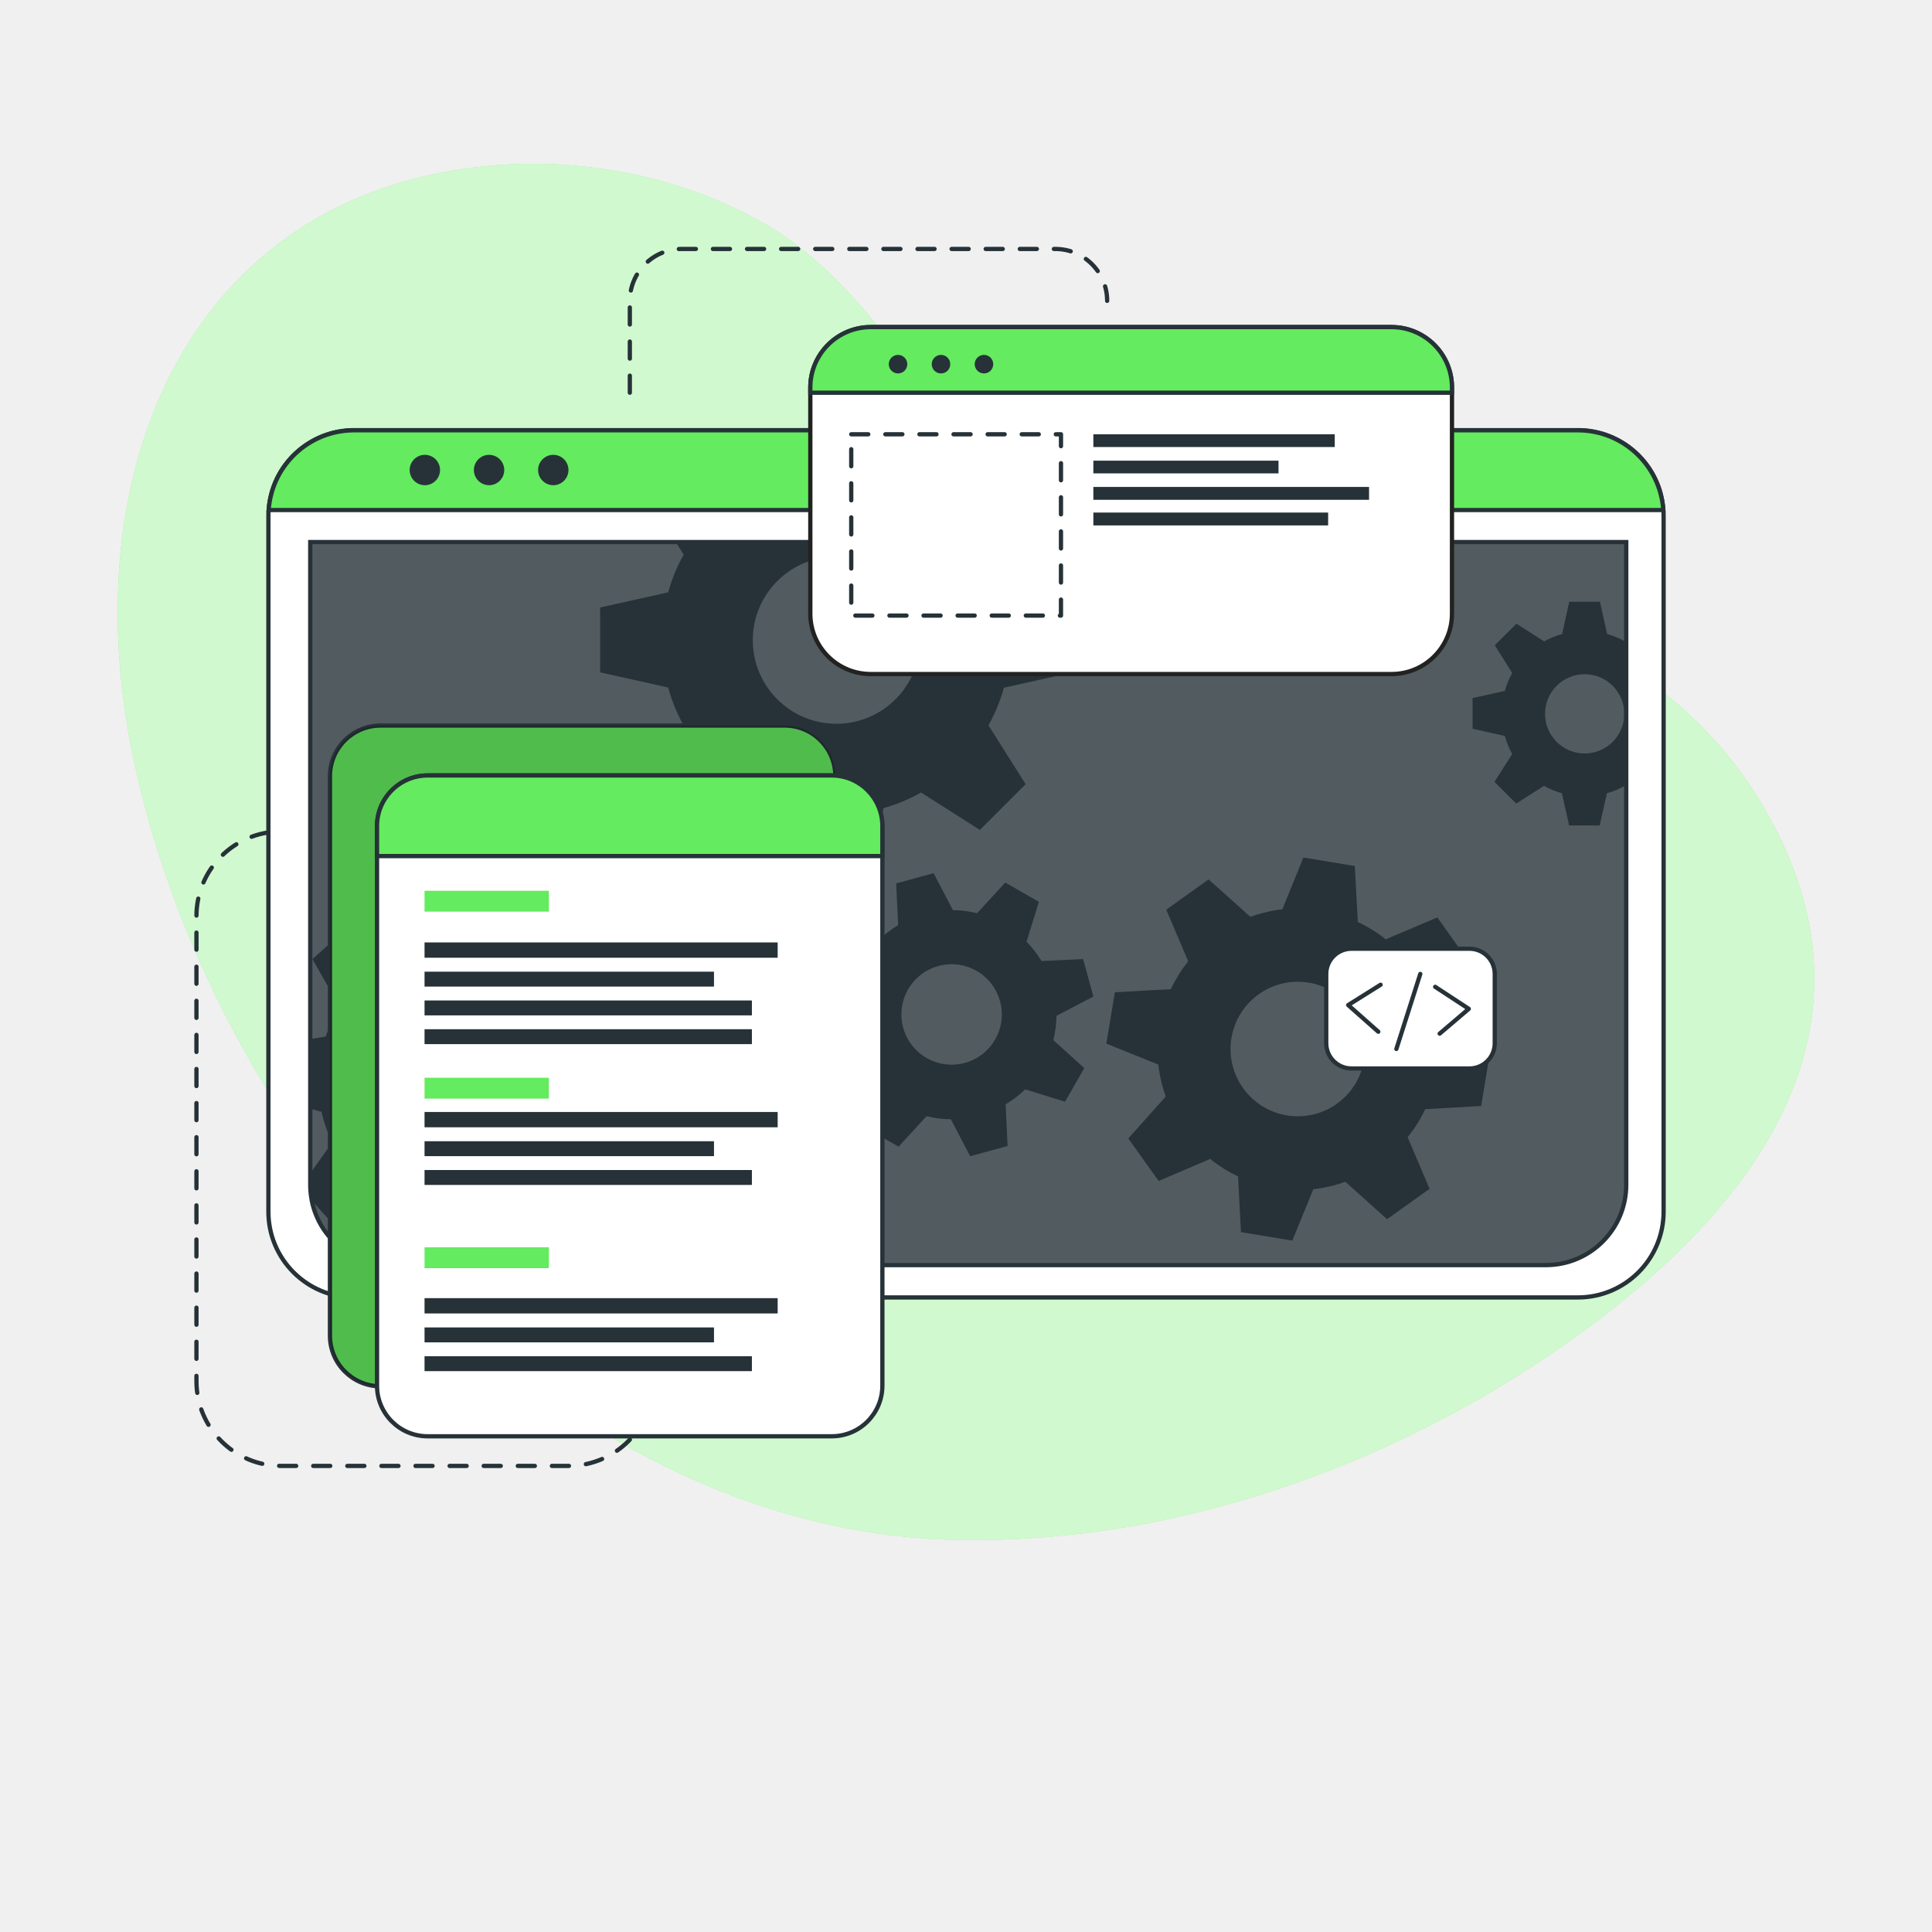
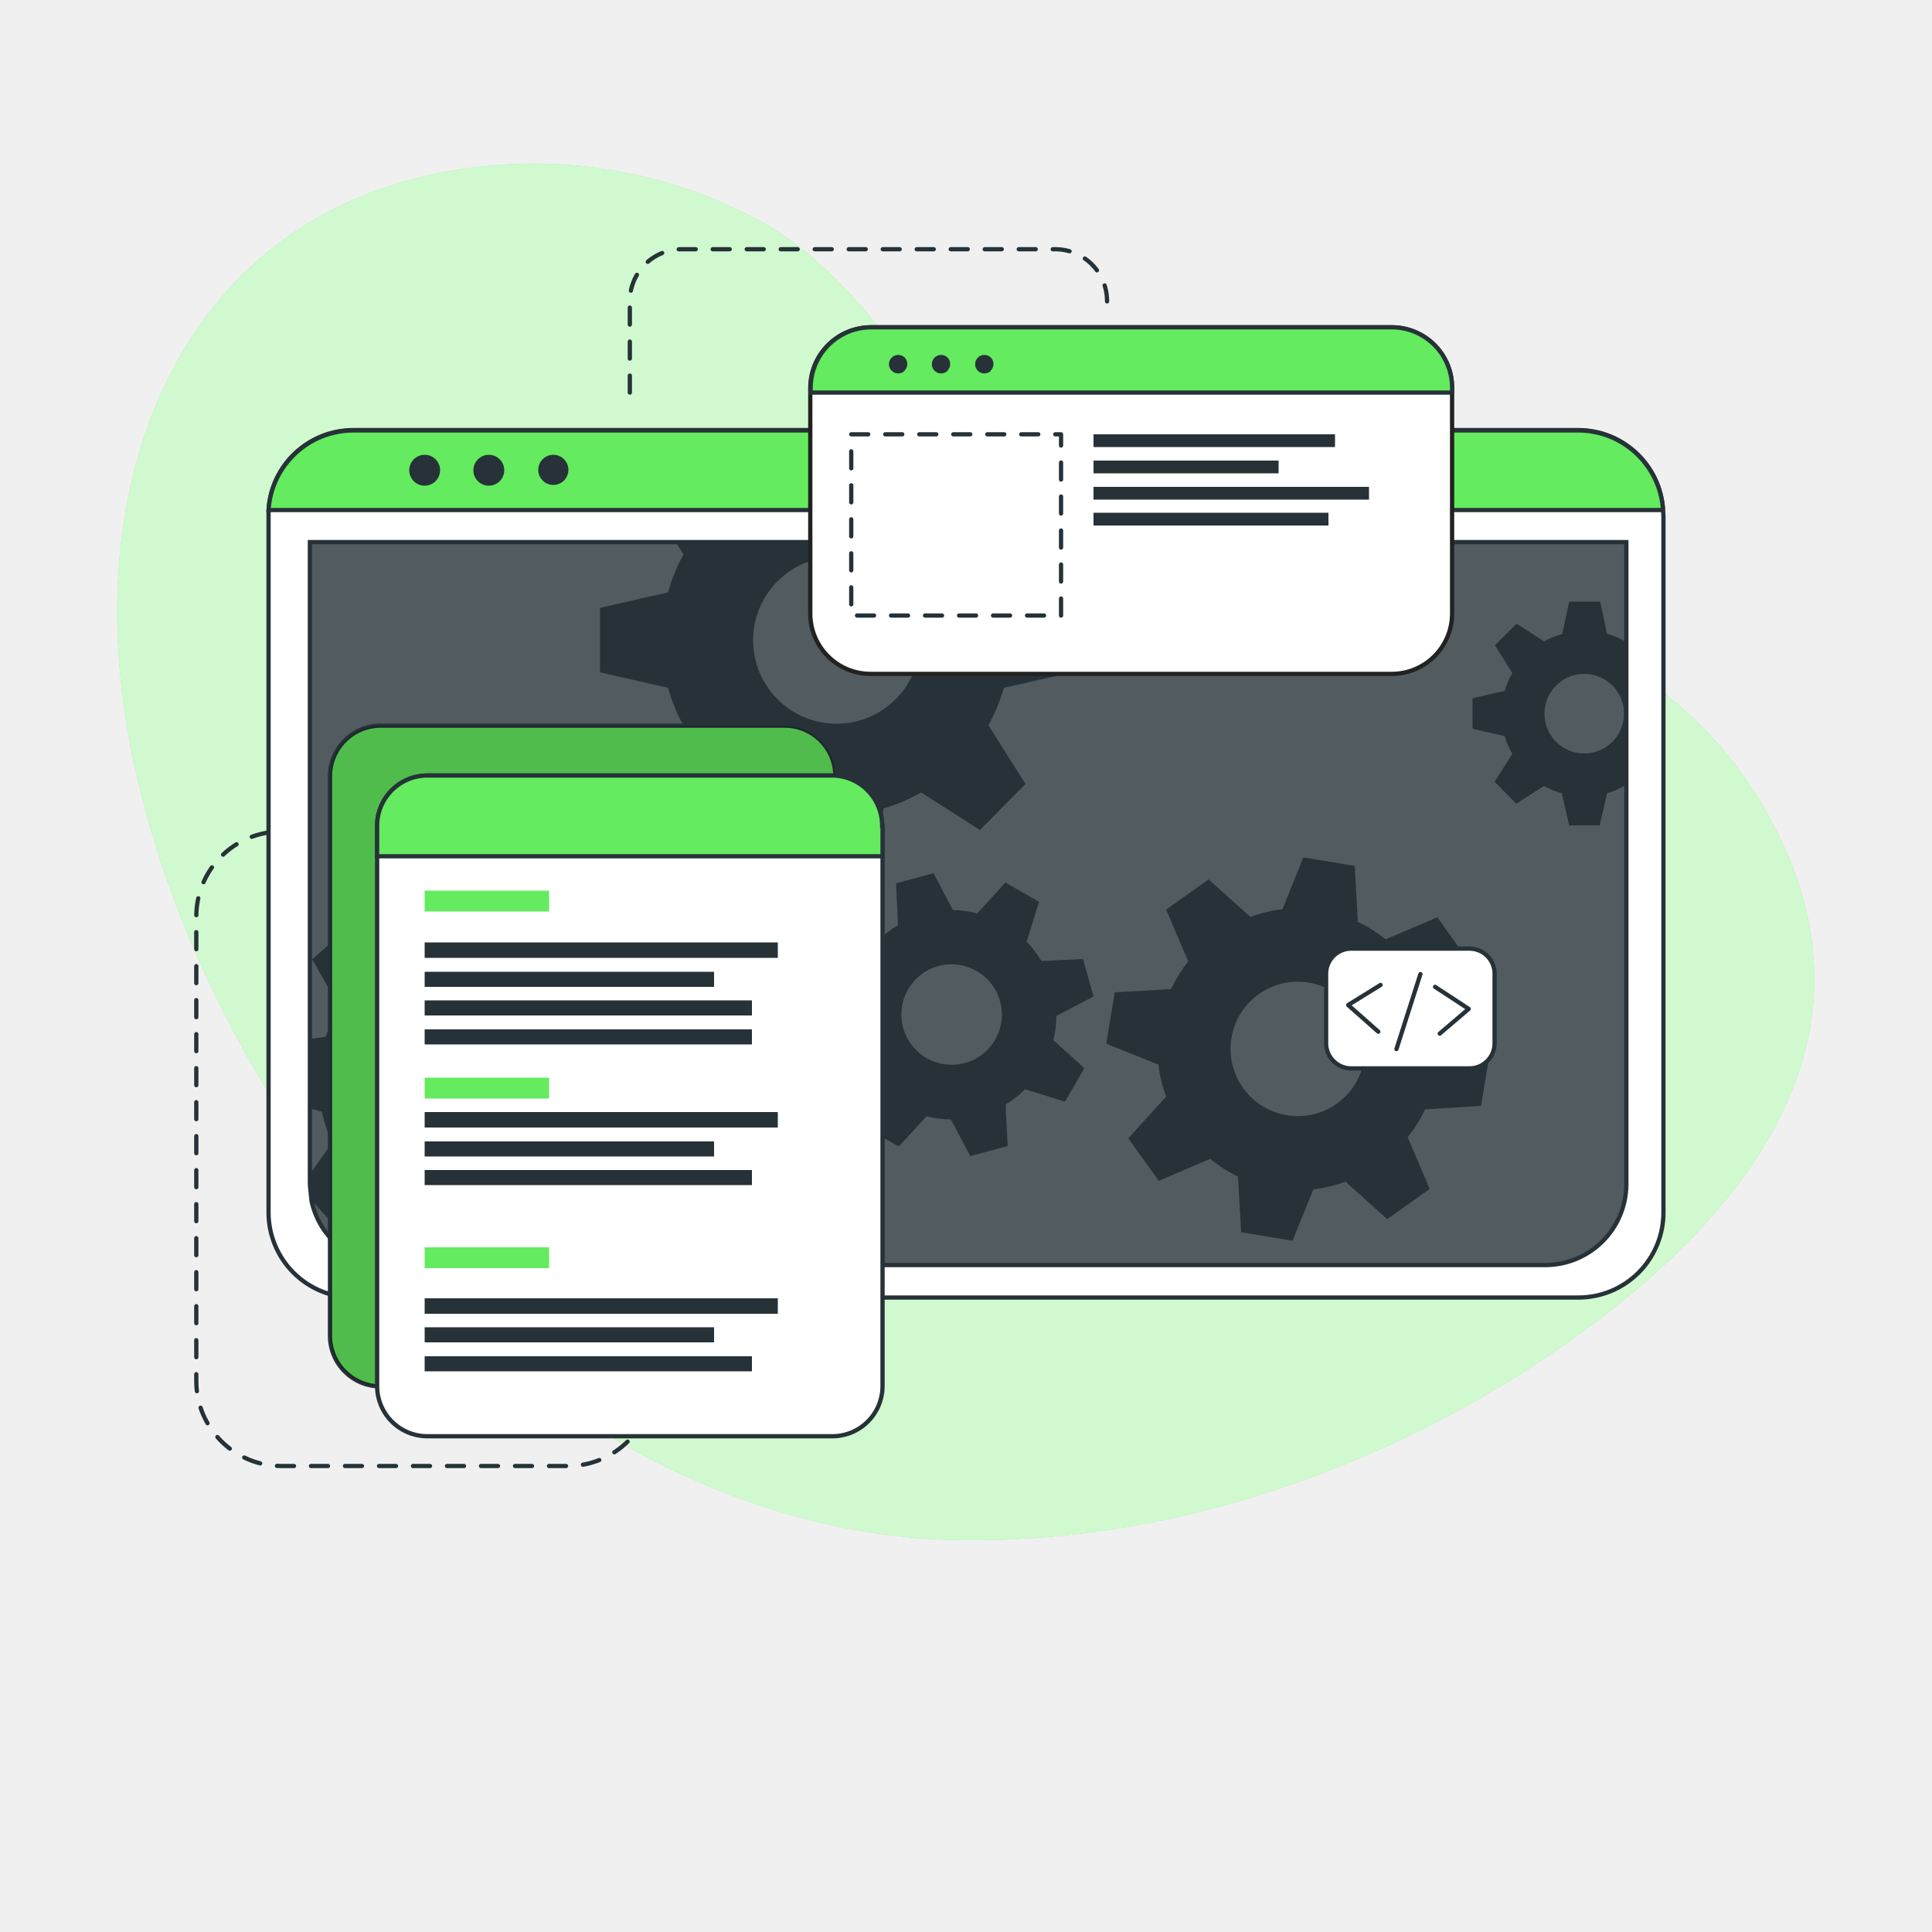
<svg xmlns="http://www.w3.org/2000/svg" viewBox="0 0 500 500">
-   <g id="freepik--background-simple--inject-97">
-     <path d="M456.55,209.11c-48.74-83.48-180.95-53.75-207.95-94.35C234.77,94,219.3,69.87,196.86,57.34c-21.39-12-46.19-16.21-67.81-14.63C51.84,48.36,19.11,117.44,33.94,193.3,53.74,294.49,143.44,397.86,250,398.58,305.74,399,359,379,400.7,350.87l.93-.63C443.33,321.85,493.77,272.84,456.55,209.11Z" style="fill:#64EB5F" />
-     <path d="M456.55,209.11c-48.74-83.48-180.95-53.75-207.95-94.35C234.77,94,219.3,69.87,196.86,57.34c-21.39-12-46.19-16.21-67.81-14.63C51.84,48.36,19.11,117.44,33.94,193.3,53.74,294.49,143.44,397.86,250,398.58,305.74,399,359,379,400.7,350.87l.93-.63C443.33,321.85,493.77,272.84,456.55,209.11Z" style="fill:#fff;opacity:0.7" />
-   </g>
-   <g id="freepik--Lines--inject-97">
-     <path d="M78.19,215.18H72.77a21.93,21.93,0,0,0-21.93,21.93V357.45a21.93,21.93,0,0,0,21.93,21.93h74.36a21.93,21.93,0,0,0,21.93-21.93h0" style="fill:none;stroke:#263238;stroke-linecap:round;stroke-linejoin:round;stroke-width:1.103px;stroke-dasharray:4.412" />
-     <path d="M163,101.63V77.86A13.43,13.43,0,0,1,176.4,64.43h96.7a13.43,13.43,0,0,1,13.43,13.43h0" style="fill:none;stroke:#263238;stroke-linecap:round;stroke-linejoin:round;stroke-width:1.103px;stroke-dasharray:4.412" />
-   </g>
-   <g id="freepik--Window--inject-97">
-     <path d="M430.54,133.52V313.58a22.2,22.2,0,0,1-22.19,22.2H91.65a22.2,22.2,0,0,1-22.19-22.2V133.52c0-.53,0-1,.07-1.56a22.18,22.18,0,0,1,22.12-20.64h316.7A22.18,22.18,0,0,1,430.47,132C430.52,132.48,430.54,133,430.54,133.52Z" style="fill:#fff;stroke:#263238;stroke-linecap:round;stroke-linejoin:round;stroke-width:1.103px" />
-     <path d="M80.26,140.28H420.87a0,0,0,0,1,0,0V306.61a20.8,20.8,0,0,1-20.8,20.8h-299a20.8,20.8,0,0,1-20.8-20.8V140.28a0,0,0,0,1,0,0Z" style="fill:#263238" />
-     <path d="M420.88,140.28V306.61a20.69,20.69,0,0,1-20.57,20.8H100.83a20.69,20.69,0,0,1-20.57-20.8V140.28Z" style="fill:#fff;opacity:0.2" />
-     <path d="M430.47,132H69.53a22.18,22.18,0,0,1,22.12-20.64h316.7A22.18,22.18,0,0,1,430.47,132Z" style="fill:#64EB5F;stroke:#263238;stroke-miterlimit:10;stroke-width:1.103px" />
-     <path d="M113.88,121.64a3.93,3.93,0,1,1-3.93-3.93A3.93,3.93,0,0,1,113.88,121.64Z" style="fill:#263238" />
-     <path d="M130.5,121.64a3.93,3.93,0,1,1-3.93-3.93A3.93,3.93,0,0,1,130.5,121.64Z" style="fill:#263238" />
-     <circle cx="143.19" cy="121.64" r="3.93" style="fill:#263238" />
-     <path d="M420.87,140.28V306.61a20.8,20.8,0,0,1-20.8,20.8h-299a20.8,20.8,0,0,1-20.4-16.76v-.06a21,21,0,0,1-.38-4V140.28Z" style="fill:none;stroke:#263238;stroke-miterlimit:10;stroke-width:1.103px" />
-     <path d="M420.55,166a20.94,20.94,0,0,0-4.62-1.91l-1.87-8.35h-7.94l-1.85,8.35a20.25,20.25,0,0,0-4.64,1.91l-7.17-4.59L386.85,167l4.51,7.17a20.35,20.35,0,0,0-1.91,4.64l-8.35,1.85v7.94l8.35,1.87a20,20,0,0,0,1.91,4.66l-4.59,7.22,5.62,5.61,7.21-4.59a20.39,20.39,0,0,0,4.63,1.92l1.86,8.34H414l1.86-8.34a20.78,20.78,0,0,0,4.62-1.92l.37.24V165.8Zm-10.44,29a10.26,10.26,0,1,1,10.26-10.25A10.25,10.25,0,0,1,410.11,195Z" style="fill:#263238" />
-     <path d="M277.45,174.05V157.31l-17.6-3.91a45.51,45.51,0,0,0-4-9.77l2.13-3.35h-83.1l2.05,3.26a43,43,0,0,0-4,9.76l-17.61,3.92V174l17.61,3.93a43.65,43.65,0,0,0,4,9.84l-9.67,15.21,11.85,11.84,15.2-9.68a44.38,44.38,0,0,0,9.77,4.05L208,226.74H224.7l3.94-17.59a44.64,44.64,0,0,0,9.74-4.05l15.21,9.68,11.84-11.84-9.61-15.21a45.87,45.87,0,0,0,4-9.75Zm-61,13.26a21.63,21.63,0,1,1,21.63-21.63A21.62,21.62,0,0,1,216.45,187.31Z" style="fill:#263238" />
-     <path d="M166.38,289l.71-13.29-13.77-3.88a37.21,37.21,0,0,0-2.82-7.9l8.32-11.68-8.92-9.89-12.46,7a36.51,36.51,0,0,0-7.59-3.63l-2.38-14.12L114.19,231l-3.84,13.81a35,35,0,0,0-7.9,2.8l-11.67-8.31-9.91,8.91,7.06,12.47a35,35,0,0,0-3.64,7.58l-4,.66v18l2.92.82A34.6,34.6,0,0,0,86,295.65l-5.74,8.05.38,6.89v.06l5.93,6.57,12.48-7.05a34.66,34.66,0,0,0,7.61,3.67L109,327.4h0l.11.57,13.28.7.35-1.27h0l3.49-12.53a35.53,35.53,0,0,0,7.94-2.8l11.65,8.3,9.9-8.9-7-12.48a34.53,34.53,0,0,0,3.59-7.57Zm-35.27-20.75a17.2,17.2,0,1,0-1.28,24.28A17.2,17.2,0,0,0,131.11,268.29Z" style="fill:#263238" />
-     <path d="M272.6,269.19a27.25,27.25,0,0,0,.81-6.29l9.55-5-2.64-9.69-10.78.5a27.27,27.27,0,0,0-3.87-5l3.19-10.31-8.7-5-7.28,7.94a28.8,28.8,0,0,0-6.27-.8l-5-9.55-9.68,2.63.51,10.79a27.24,27.24,0,0,0-5,3.87l-10.32-3.19-5,8.69,8,7.27a26,26,0,0,0-.79,6.27l-9.57,5,2.64,9.68,10.8-.51a25.39,25.39,0,0,0,3.85,5l-3.21,10.26,8.71,5,7.24-7.88a26.12,26.12,0,0,0,6.29.79l5,9.56,9.68-2.63-.43-9.22-.07-1.58a26.41,26.41,0,0,0,5.06-3.87l10.31,3.2,4.26-7.44.72-1.26Zm-22.87,5.88a13,13,0,1,1,9.1-15.9A13,13,0,0,1,249.73,275.07Z" style="fill:#263238" />
-     <path d="M383.32,286.23l2.2-13.3-13.46-5.41a35.27,35.27,0,0,0-1.93-8.3l9.69-10.79-7.84-11-13.36,5.67a35.38,35.38,0,0,0-7.22-4.48l-.78-14.49-13.3-2.2-5.45,13.4a37.15,37.15,0,0,0-8.27,1.95l-10.82-9.69-10.95,7.84,5.68,13.35a36.24,36.24,0,0,0-4.05,6.29c-.15.31-.31.62-.45.93l-14.48.8-2.21,13.28,2.18.88,11.28,4.55a35.18,35.18,0,0,0,1.93,8.26L292,294.63l7.85,11,13.35-5.7a35.06,35.06,0,0,0,7.21,4.52l.75,14.42,13.29,2.2,5.44-13.3a35.13,35.13,0,0,0,8.28-1.94l10.8,9.69,11-7.85-5.68-13.36a34.78,34.78,0,0,0,4.55-7.25Zm-37.3-.6a17.41,17.41,0,1,1,4-24.29A17.41,17.41,0,0,1,346,285.63Z" style="fill:#263238" />
-   </g>
-   <g id="freepik--Graphics--inject-97">
-     <rect x="85.39" y="187.77" width="130.8" height="171.01" rx="13.11" style="fill:#64EB5F;stroke:#263238;stroke-miterlimit:10;stroke-width:1.103px" />
-     <rect x="85.39" y="187.77" width="130.8" height="171.01" rx="13.11" style="opacity:0.2" />
-     <path d="M228.36,213.8V358.59a13.11,13.11,0,0,1-13.11,13.12H110.67a13.11,13.11,0,0,1-13.1-13.12V213.8a13.11,13.11,0,0,1,13.1-13.11H215.25A13.11,13.11,0,0,1,228.36,213.8Z" style="fill:#fff;stroke:#263238;stroke-linecap:round;stroke-linejoin:round;stroke-width:1.103px" />
-     <path d="M228.36,213.8v7.75H97.57V213.8a13.11,13.11,0,0,1,13.1-13.11H215.25A13.11,13.11,0,0,1,228.36,213.8Z" style="fill:#64EB5F;stroke:#263238;stroke-miterlimit:10;stroke-width:1.103px" />
-     <rect x="109.87" y="230.53" width="32.18" height="5.4" style="fill:#64EB5F" />
-     <rect x="109.87" y="278.92" width="32.18" height="5.4" style="fill:#64EB5F" />
-     <rect x="109.87" y="322.8" width="32.18" height="5.4" style="fill:#64EB5F" />
-     <rect x="109.87" y="243.9" width="91.39" height="3.96" style="fill:#263238" />
-     <rect x="109.87" y="251.47" width="74.91" height="3.86" style="fill:#263238" />
-     <rect x="109.87" y="258.92" width="84.72" height="3.86" style="fill:#263238" />
-     <rect x="109.87" y="266.36" width="84.72" height="3.86" style="fill:#263238" />
-     <rect x="109.87" y="287.78" width="91.39" height="3.96" style="fill:#263238" />
-     <rect x="109.87" y="295.35" width="74.91" height="3.86" style="fill:#263238" />
-     <rect x="109.87" y="302.8" width="84.72" height="3.86" style="fill:#263238" />
-     <rect x="109.87" y="335.96" width="91.39" height="3.96" style="fill:#263238" />
-     <rect x="109.87" y="343.54" width="74.91" height="3.86" style="fill:#263238" />
-     <rect x="109.87" y="350.99" width="84.72" height="3.86" style="fill:#263238" />
-     <path d="M375.77,100.29v58.52a15.63,15.63,0,0,1-15.64,15.63H225.35a15.63,15.63,0,0,1-15.64-15.63V100.29a15.65,15.65,0,0,1,15.64-15.64H360.13A15.64,15.64,0,0,1,375.77,100.29Z" style="fill:#fff;stroke:#222221;stroke-miterlimit:10;stroke-width:1.103px" />
-     <path d="M375.77,100.29v1.34H209.71v-1.34a15.65,15.65,0,0,1,15.64-15.64H360.13A15.64,15.64,0,0,1,375.77,100.29Z" style="fill:#64EB5F;stroke:#263238;stroke-miterlimit:10;stroke-width:1.103px" />
-     <path d="M234.11,95.94a2.4,2.4,0,1,1,0-3.39A2.41,2.41,0,0,1,234.11,95.94Z" style="fill:#263238" />
-     <path d="M245.23,95.94a2.4,2.4,0,1,1,0-3.39A2.41,2.41,0,0,1,245.23,95.94Z" style="fill:#263238" />
-     <path d="M256.35,95.94a2.4,2.4,0,1,1,0-3.39A2.41,2.41,0,0,1,256.35,95.94Z" style="fill:#263238" />
-     <rect x="220.3" y="112.39" width="54.28" height="46.92" style="fill:none;stroke:#263238;stroke-linecap:round;stroke-linejoin:round;stroke-width:1.103px;stroke-dasharray:4.412" />
-     <rect x="282.96" y="112.39" width="62.47" height="3.3" style="fill:#263238" />
-     <rect x="282.96" y="119.22" width="47.92" height="3.29" style="fill:#263238" />
-     <rect x="282.96" y="126.02" width="71.35" height="3.33" style="fill:#263238" />
-     <rect x="282.96" y="132.65" width="60.76" height="3.33" style="fill:#263238" />
-     <rect x="343.23" y="245.53" width="43.61" height="30.99" rx="6.53" style="fill:#fff;stroke:#263238;stroke-linecap:round;stroke-linejoin:round;stroke-width:1.103px" />
-     <polyline points="357.3 254.85 348.91 260.11 356.7 267.01" style="fill:none;stroke:#263238;stroke-linecap:round;stroke-linejoin:round;stroke-width:1.103px" />
-     <polyline points="372.58 267.51 380.12 261.09 371.42 255.39" style="fill:none;stroke:#263238;stroke-linecap:round;stroke-linejoin:round;stroke-width:1.103px" />
-     <line x1="361.38" y1="271.47" x2="367.57" y2="252.05" style="fill:none;stroke:#263238;stroke-linecap:round;stroke-linejoin:round;stroke-width:1.103px" />
-   </g>
+   <path d="M456.6 209.1c-48.8-83.5-181-53.7-208-94.3-13.8-20.8-29.3-45-51.7-57.5A123 123 0 0 0 129 42.7c-77.3 5.7-110 74.7-95.2 150.6C53.7 294.5 143.4 397.9 250 398.6c55.7.4 109-19.6 150.7-47.7l1-.7c41.6-28.3 92-77.4 54.9-141" fill="#64eb5f" />
+   <path d="M456.6 209.1c-48.8-83.5-181-53.7-208-94.3-13.8-20.8-29.3-45-51.7-57.5A123 123 0 0 0 129 42.7c-77.3 5.7-110 74.7-95.2 150.6C53.7 294.5 143.4 397.9 250 398.6c55.7.4 109-19.6 150.7-47.7l1-.7c41.6-28.3 92-77.4 54.9-141" fill="#fff" opacity=".7" />
+   <path d="M78.2 215.2h-5.4a22 22 0 0 0-22 22v120.3a22 22 0 0 0 22 21.9H147a22 22 0 0 0 22-22h0m-6-255.8V78a13.4 13.4 0 0 1 13.4-13.5h96.7A13.4 13.4 0 0 1 286.5 78h0" fill="none" stroke="#263238" stroke-linecap="round" stroke-linejoin="round" stroke-width="1.1" stroke-dasharray="4.4" />
+   <path d="M430.5 133.5v180a22 22 0 0 1-22.1 22.3H91.7a22 22 0 0 1-22.2-22.2V132a22 22 0 0 1 22.1-20.7h316.8a22 22 0 0 1 22 20.7z" fill="#fff" stroke="#263238" stroke-linecap="round" stroke-linejoin="round" stroke-width="1.1" />
+   <path d="M80.3 140.3h340.6v166.3a21 21 0 0 1-20.8 20.8H101a21 21 0 0 1-20.8-20.8z" fill="#263238" />
+   <path d="M420.9 140.3v166.3a20.7 20.7 0 0 1-20.6 20.8H100.8a20.7 20.7 0 0 1-20.5-20.8V140.3Z" fill="#fff" opacity=".2" />
+   <path d="M430.5 132h-361a22 22 0 0 1 22.1-20.6h316.8a22 22 0 0 1 22 20.6Z" fill="#64eb5f" stroke="#263238" stroke-miterlimit="10" stroke-width="1.1" />
+   <path d="M113.9 121.6a4 4 0 1 1-4-3.9 4 4 0 0 1 4 4m16.6-.1a4 4 0 1 1-4-3.9 4 4 0 0 1 4 4" fill="#263238" />
+   <circle cx="143.2" cy="121.6" r="3.9" fill="#263238" />
+   <path d="M420.9 140.3v166.3a21 21 0 0 1-20.8 20.8H101a21 21 0 0 1-20.4-16.7v-.1l-.4-4V140.3Z" fill="none" stroke="#263238" stroke-miterlimit="10" stroke-width="1.1" />
+   <path d="M420.6 166a21 21 0 0 0-4.7-2l-1.8-8.3h-8l-1.8 8.4a20 20 0 0 0-4.7 1.9l-7.1-4.6-5.6 5.6 4.5 7.2a20 20 0 0 0-2 4.6l-8.3 1.9v7.9l8.3 1.9a20 20 0 0 0 2 4.6l-4.6 7.2 5.6 5.7 7.2-4.6a20 20 0 0 0 4.6 1.9l1.9 8.3h7.9l1.9-8.3a21 21 0 0 0 4.6-2l.4.3v-37.8ZM410 195a10.3 10.3 0 1 1 10.3-10.2A10.3 10.3 0 0 1 410 195m-132.5-21v-16.7l-17.7-3.9a46 46 0 0 0-4-9.8l2.2-3.3h-83.1l2 3.2a43 43 0 0 0-4 9.8l-17.6 4V174l17.6 4a44 44 0 0 0 4 9.8l-9.6 15.2 11.8 11.8 15.2-9.7a44 44 0 0 0 9.8 4l3.9 17.6h16.7l4-17.5a45 45 0 0 0 9.7-4.1l15.2 9.7 11.8-11.9-9.6-15.2a46 46 0 0 0 4-9.7Zm-61 13.3a21.6 21.6 0 1 1 21.6-21.6 21.6 21.6 0 0 1-21.7 21.6m-50 101.7.7-13.3-13.8-3.9a37 37 0 0 0-2.8-7.9l8.3-11.6-8.9-10-12.5 7a37 37 0 0 0-7.6-3.6l-2.3-14-13.3-.7-3.9 13.8a35 35 0 0 0-7.9 2.8l-11.6-8.3-10 9 7.1 12.4a35 35 0 0 0-3.6 7.6l-4 .6v18l3 .8a35 35 0 0 0 2.7 8l-5.7 8 .3 6.9 6 6.6 12.5-7a35 35 0 0 0 7.6 3.6l2.3 13.6.1.6 13.3.7.3-1.3 3.5-12.5a36 36 0 0 0 8-2.8l11.6 8.3 10-9-7-12.4a35 35 0 0 0 3.5-7.6ZM131 268.3a17.2 17.2 0 1 0-1.3 24.2 17 17 0 0 0 1.3-24.2m141.6.9a27 27 0 0 0 .8-6.3l9.6-5-2.7-9.7-10.8.5a27 27 0 0 0-3.8-5l3.2-10.3-8.7-5-7.3 8a29 29 0 0 0-6.3-.9l-5-9.5-9.7 2.6.5 10.8a27 27 0 0 0-5 3.9l-10.3-3.2-5 8.7 8 7.2a26 26 0 0 0-.8 6.3l-9.5 5 2.6 9.7 10.8-.5a25 25 0 0 0 3.9 5l-3.3 10.2 8.8 5 7.2-7.8a26 26 0 0 0 6.3.8l5 9.5 9.7-2.6-.5-9.2v-1.6a26 26 0 0 0 5-3.9l10.3 3.2 4.3-7.4.7-1.3Zm-22.9 5.9a13 13 0 1 1 9.1-16 13 13 0 0 1-9 16m133.5 11.1 2.2-13.3-13.4-5.4a35 35 0 0 0-2-8.3l9.7-10.8-7.8-11-13.4 5.7a35 35 0 0 0-7.2-4.5l-.8-14.5-13.3-2.2-5.4 13.4a37 37 0 0 0-8.3 2l-10.8-9.7-11 7.8 5.7 13.4a36 36 0 0 0-4 6.3l-.5.9-14.5.8-2.2 13.3 2.2.9 11.3 4.5a35 35 0 0 0 2 8.3l-9.8 10.8 7.9 11 13.3-5.7a35 35 0 0 0 7.2 4.6l.8 14.4 13.3 2.2 5.4-13.3a35 35 0 0 0 8.3-2l10.8 9.7 11-7.8-5.7-13.4a35 35 0 0 0 4.5-7.2Zm-37.3-.6a17.4 17.4 0 1 1 4-24.3 17.4 17.4 0 0 1-4 24.3" fill="#263238" />
+   <rect x="85.4" y="187.8" width="130.8" height="171" rx="13.1" fill="#64eb5f" stroke="#263238" stroke-miterlimit="10" stroke-width="1.1" />
+   <rect x="85.4" y="187.8" width="130.8" height="171" rx="13.1" opacity=".2" />
+   <path d="M228.4 213.8v144.8a13 13 0 0 1-13.1 13.1H110.7a13 13 0 0 1-13.1-13.1V213.8a13 13 0 0 1 13-13.1h104.7a13 13 0 0 1 13 13.1" fill="#fff" stroke="#263238" stroke-linecap="round" stroke-linejoin="round" stroke-width="1.1" />
+   <path d="M228.4 213.8v7.8H97.6v-7.8a13 13 0 0 1 13-13.1h104.7a13 13 0 0 1 13 13.1Z" fill="#64eb5f" stroke="#263238" stroke-miterlimit="10" stroke-width="1.1" />
+   <path fill="#64eb5f" d="M109.9 230.5h32.2v5.4h-32.2zm0 48.4h32.2v5.4h-32.2zm0 43.9h32.2v5.4h-32.2z" />
+   <path fill="#263238" d="M109.9 243.9h91.4v4h-91.4zm0 7.6h74.9v3.9h-74.9zm0 7.4h84.7v3.9h-84.7zm0 7.5h84.7v3.9h-84.7zm0 21.4h91.4v4h-91.4zm0 7.6h74.9v3.9h-74.9zm0 7.4h84.7v3.9h-84.7zm0 33.2h91.4v4h-91.4zm0 7.5h74.9v3.9h-74.9zm0 7.5h84.7v3.9h-84.7z" />
+   <path d="M375.8 100.3v58.5a15.6 15.6 0 0 1-15.7 15.6H225.3a15.6 15.6 0 0 1-15.6-15.6v-58.5a15.7 15.7 0 0 1 15.6-15.6h134.8a15.6 15.6 0 0 1 15.7 15.6Z" fill="#fff" stroke="#222221" stroke-miterlimit="10" stroke-width="1.1" />
+   <path d="M375.8 100.3v1.3h-166v-1.3a15.7 15.7 0 0 1 15.5-15.6h134.8a15.6 15.6 0 0 1 15.7 15.6Z" fill="#64eb5f" stroke="#263238" stroke-miterlimit="10" stroke-width="1.1" />
+   <path d="M234.1 96a2.4 2.4 0 1 1 0-3.5 2.4 2.4 0 0 1 0 3.4m11.1.1a2.4 2.4 0 1 1 0-3.5 2.4 2.4 0 0 1 0 3.4m11.2.1a2.4 2.4 0 1 1 0-3.5 2.4 2.4 0 0 1 0 3.4" fill="#263238" />
+   <path fill="none" stroke="#263238" stroke-linecap="round" stroke-linejoin="round" stroke-width="1.1" stroke-dasharray="4.4" d="M220.3 112.4h54.3v46.9h-54.3z" />
+   <path fill="#263238" d="M283 112.4h62.5v3.3H283zm0 6.8h47.9v3.3H283zm0 6.8h71.3v3.3H283zm0 6.7h60.8v3.3H283z" />
+   <rect x="343.2" y="245.5" width="43.6" height="31" rx="6.5" fill="#fff" stroke="#263238" stroke-linecap="round" stroke-linejoin="round" stroke-width="1.1" />
+   <path fill="none" stroke="#263238" stroke-linecap="round" stroke-linejoin="round" stroke-width="1.1" d="m357.3 254.9-8.4 5.2 7.8 6.9m15.9.5 7.5-6.4-8.7-5.7m-10 16.1 6.2-19.4" />
</svg>
